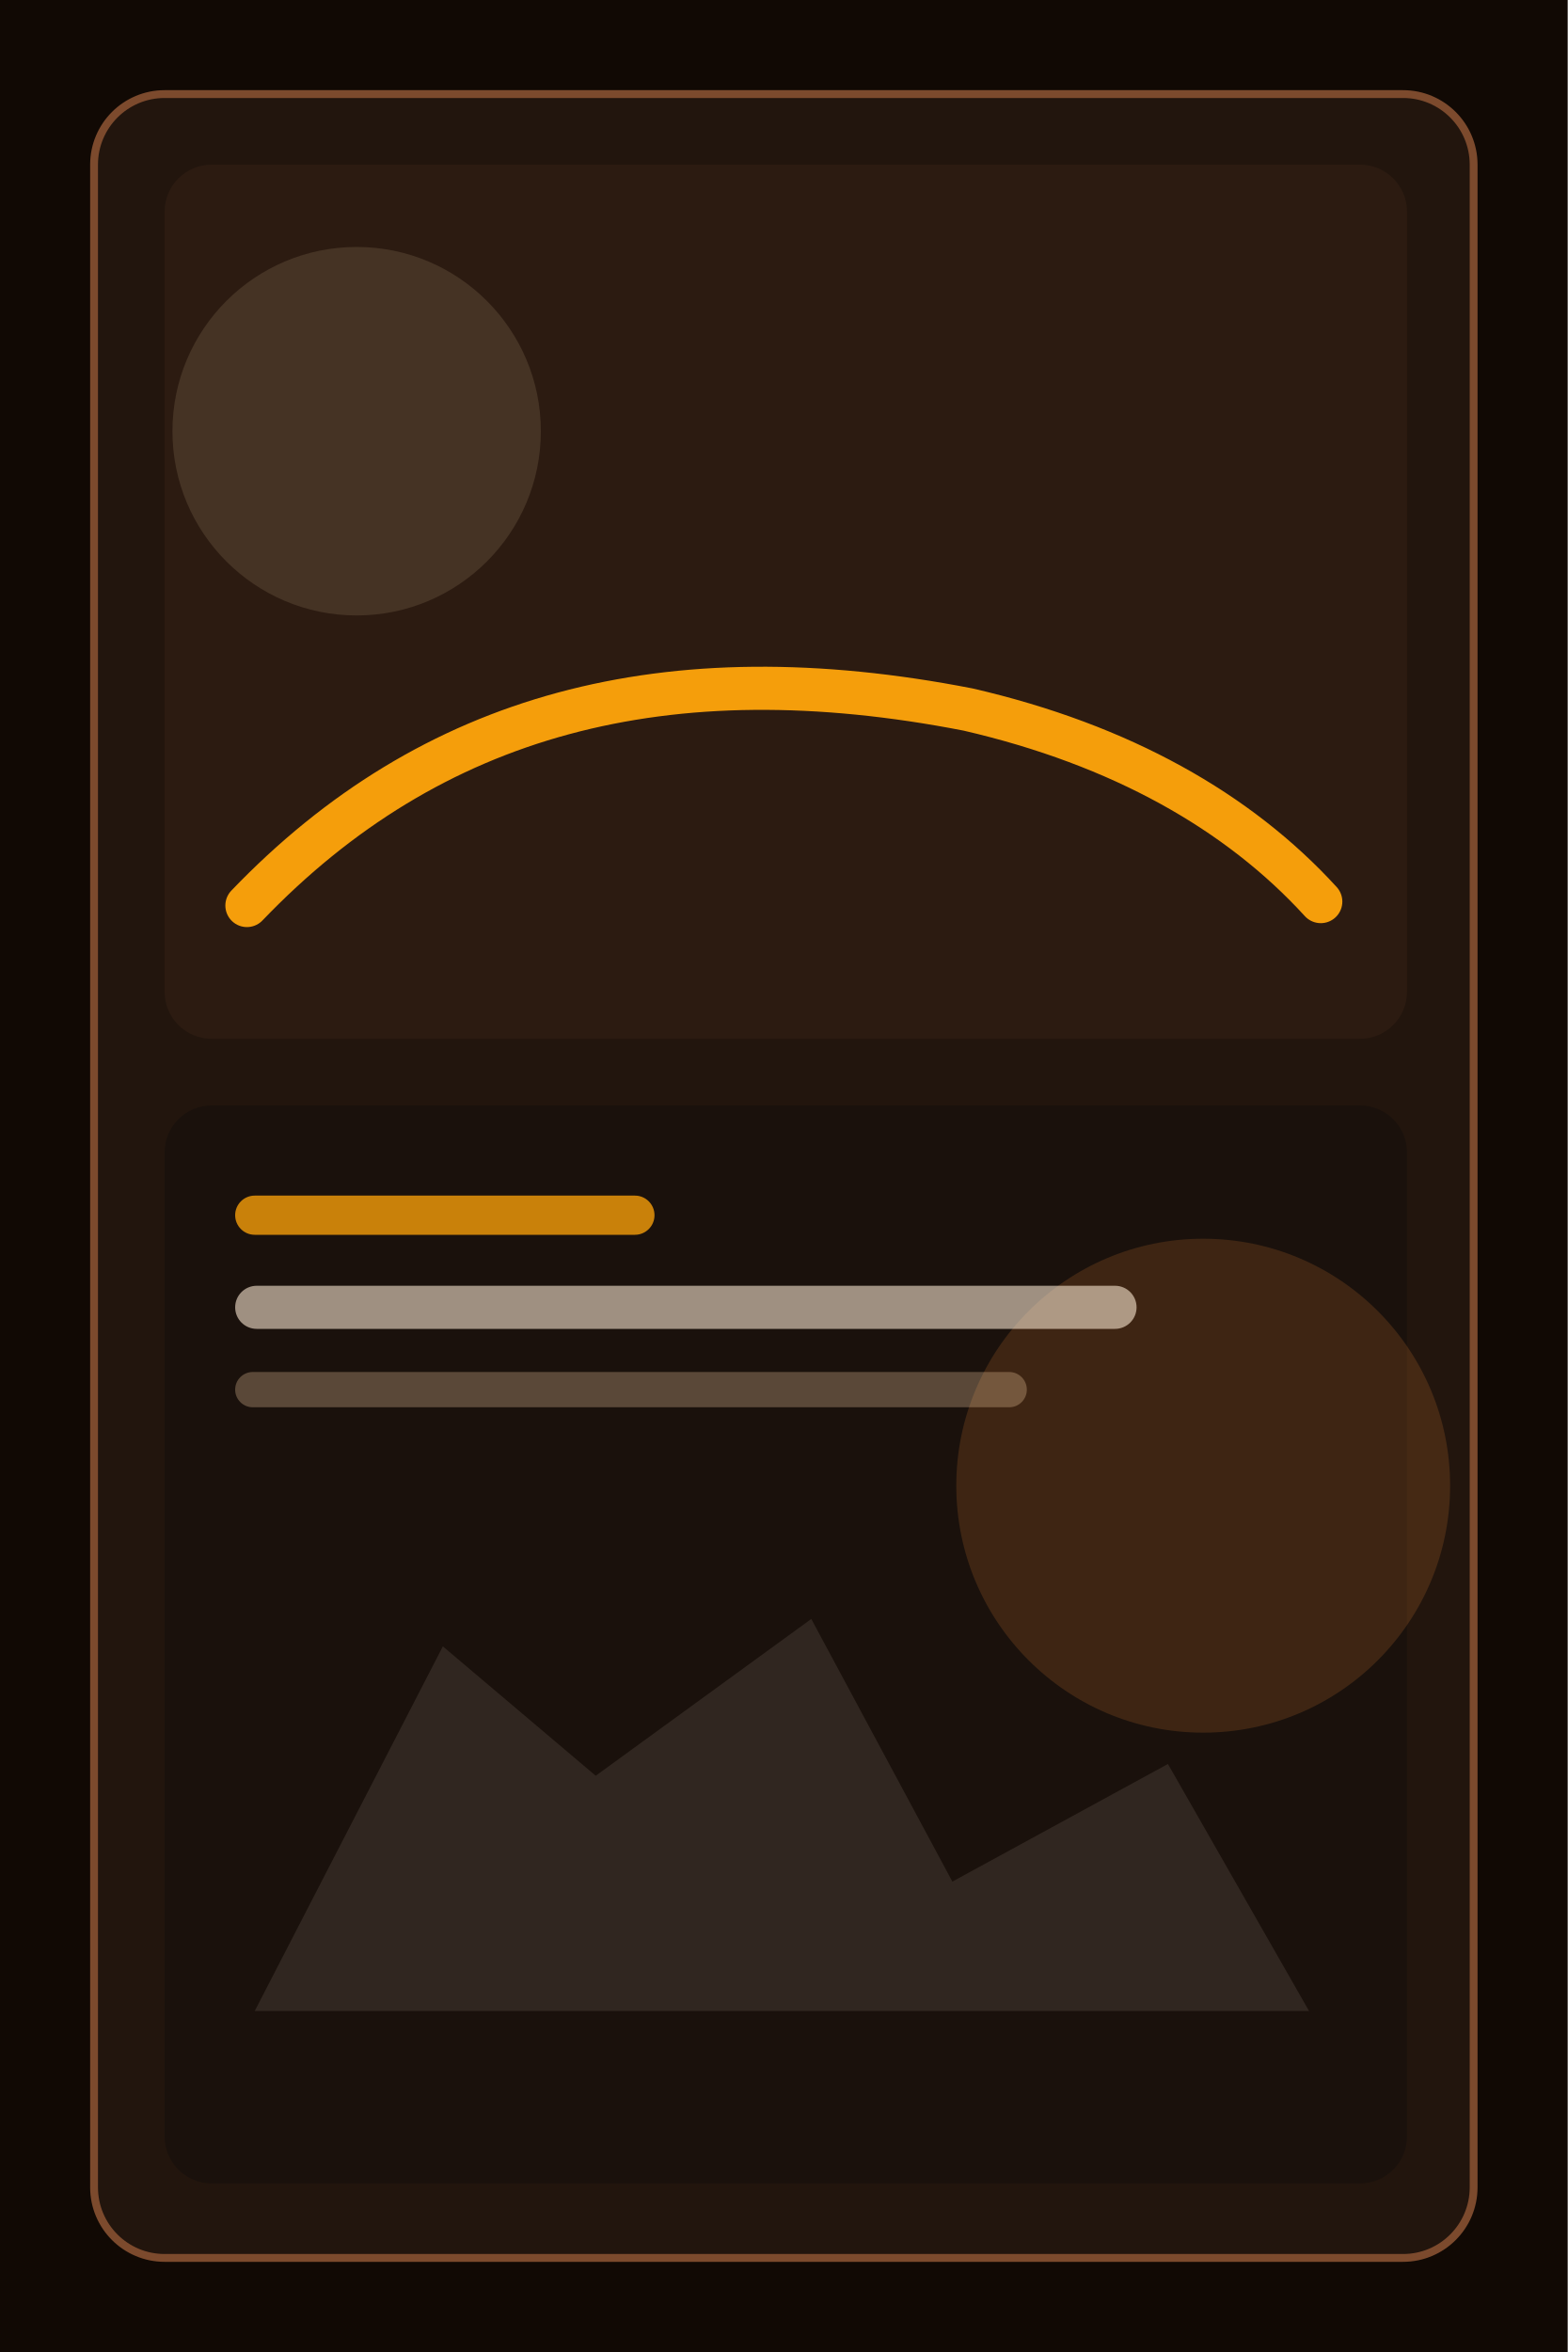
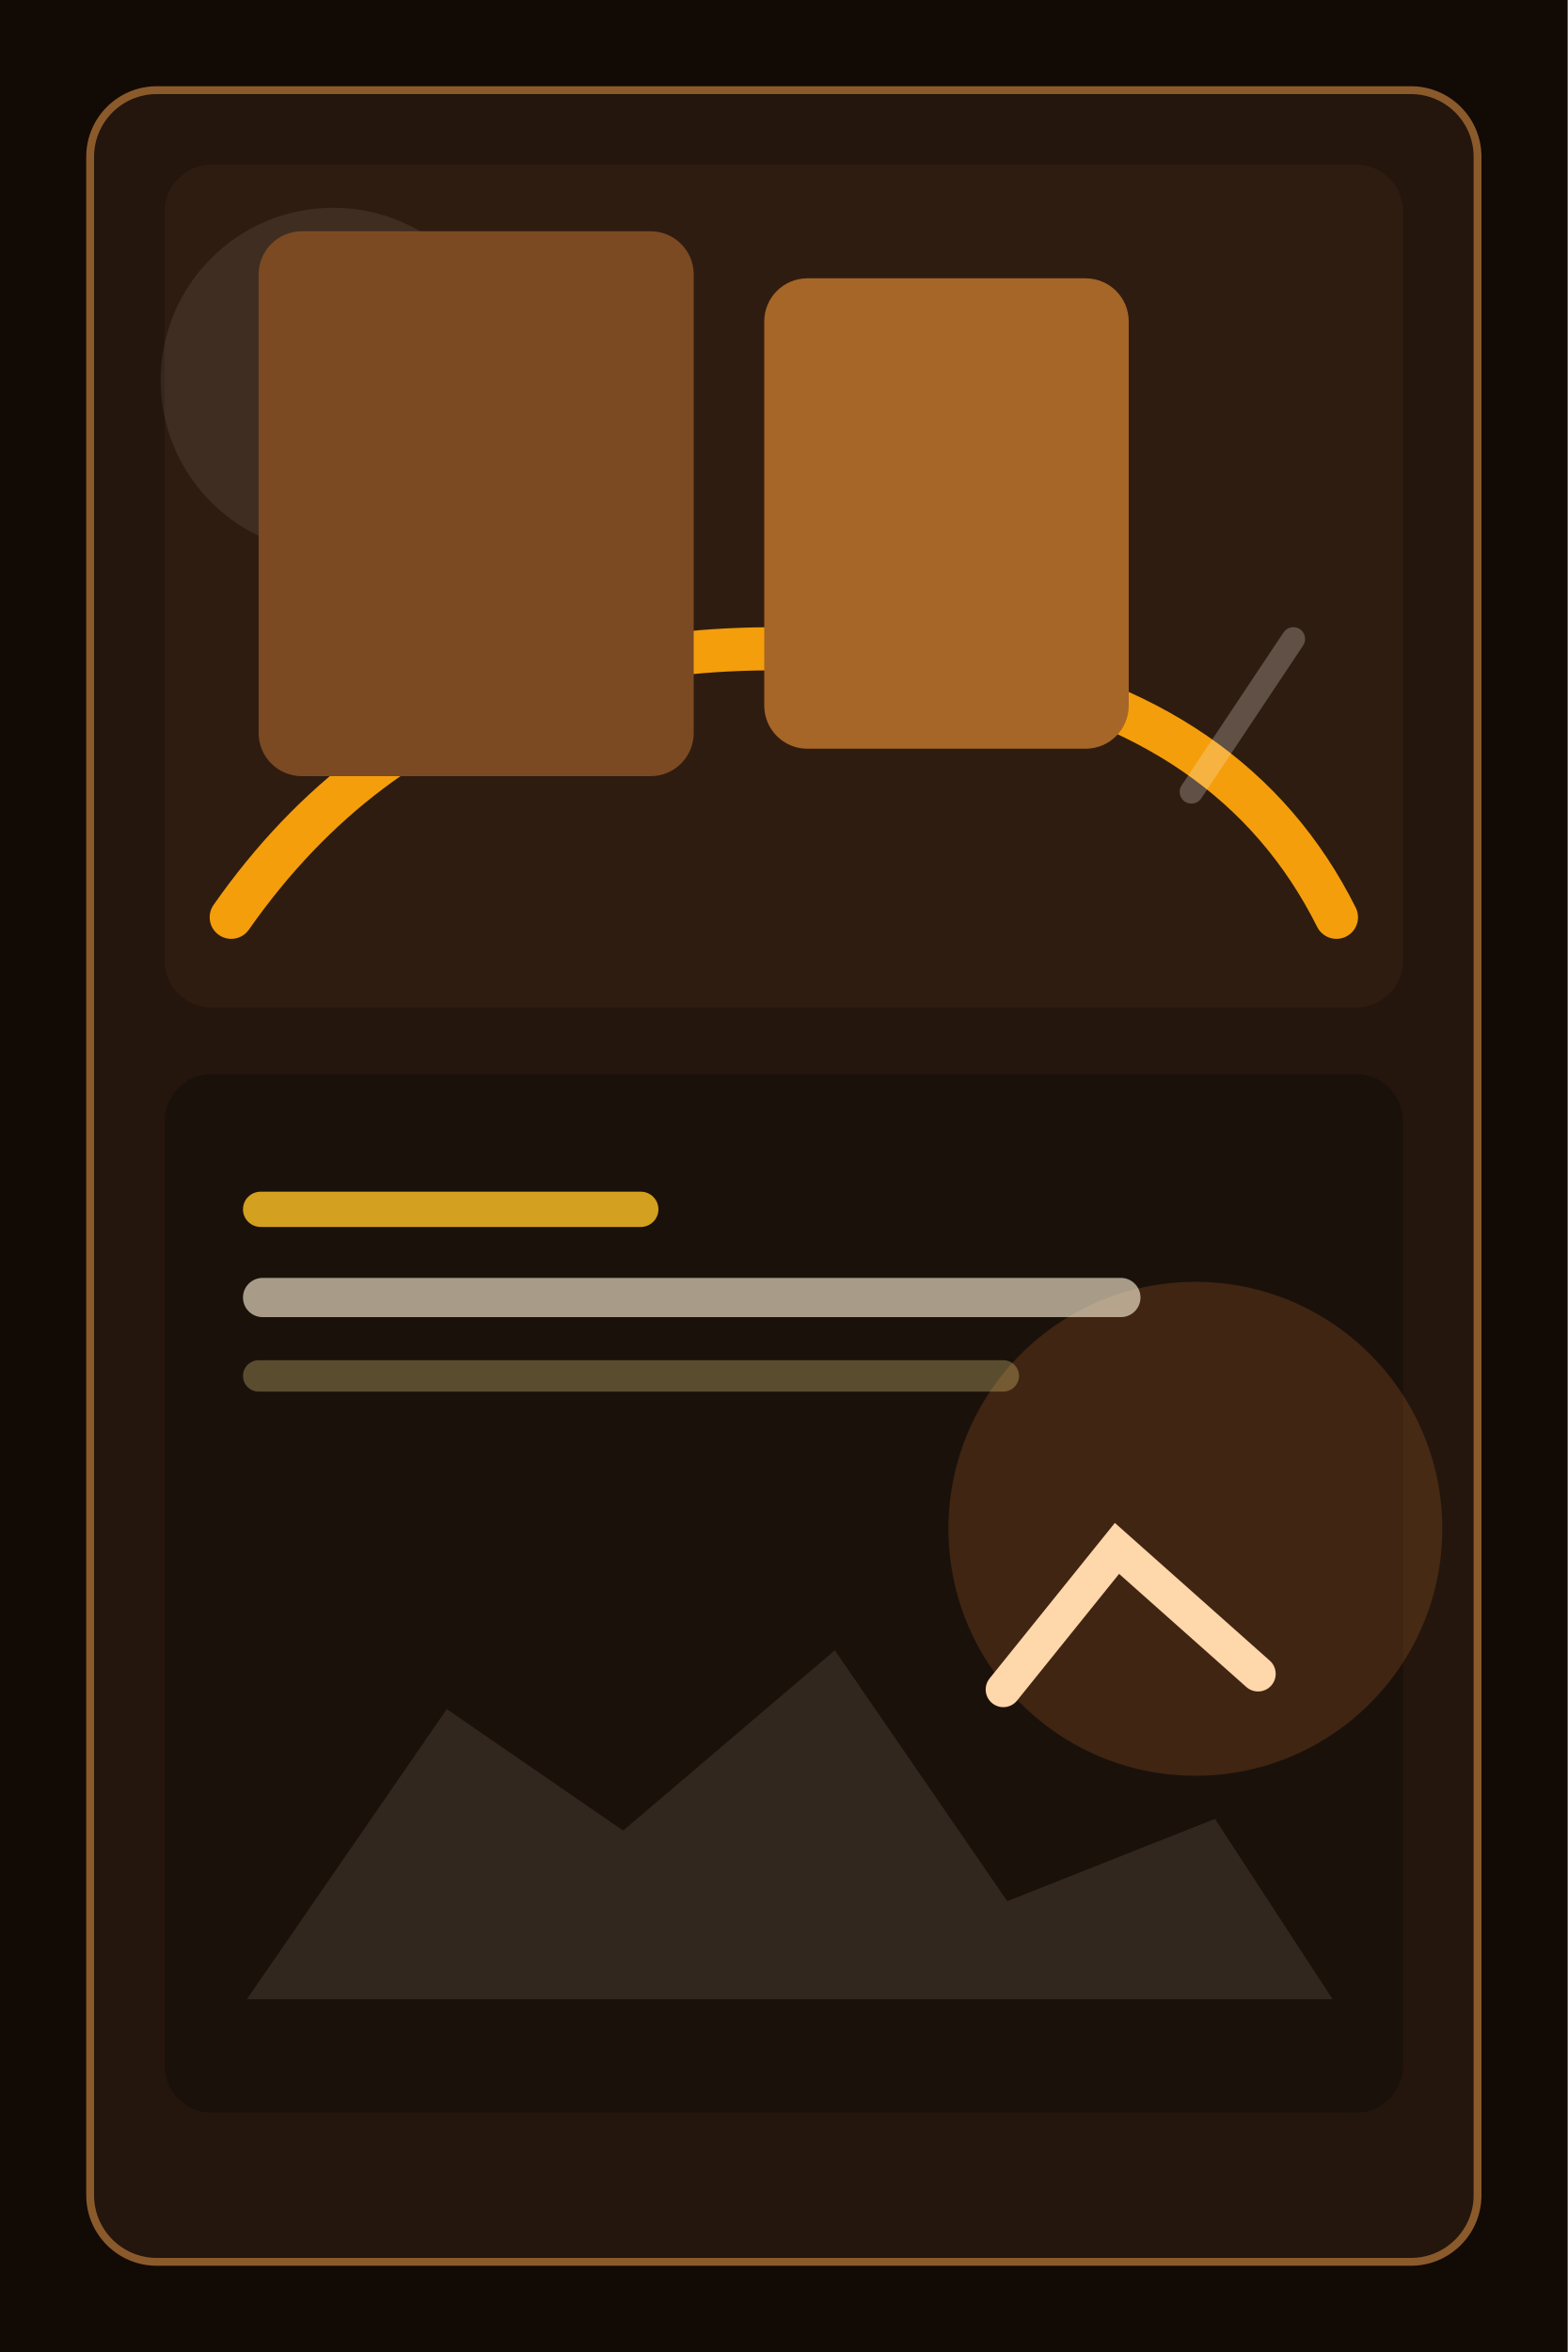
<svg xmlns="http://www.w3.org/2000/svg" width="800" height="1200" viewBox="0 0 800 1200" fill="none">
-   <rect width="800" height="1200" fill="#110904" />
-   <rect x="48" y="48" width="704" height="1104" rx="36" fill="#22150D" stroke="#7C4A2D" stroke-width="4" />
-   <rect x="84" y="84" width="634" height="446" rx="24" fill="#2C1B11" />
-   <rect x="84" y="564" width="634" height="550" rx="24" fill="#1A110C" />
-   <circle cx="614" cy="758" r="126" fill="#FB923C" fill-opacity=".16" />
-   <circle cx="182" cy="220" r="94" fill="#FFE4B5" fill-opacity=".12" />
-   <path d="M126 462C220 364 340 332 494 362C572 380 632 414 674 460" stroke="#F59E0B" stroke-width="22" stroke-linecap="round" />
-   <path d="M130 1026H668L596 900L486 960L414 826L304 906L226 840L130 1026Z" fill="#FFEDD5" fill-opacity=".1" />
-   <rect x="120" y="610" width="214" height="20" rx="10" fill="#F59E0B" fill-opacity=".8" />
-   <rect x="120" y="656" width="460" height="22" rx="11" fill="#FFEDD5" fill-opacity=".58" />
-   <rect x="120" y="700" width="404" height="18" rx="9" fill="#FED7AA" fill-opacity=".28" />
+   <rect width="800" height="1200" fill="#120A05" />
+   <rect x="46" y="46" width="708" height="1108" rx="34" fill="#24160D" stroke="#8B5A2B" stroke-width="4" />
+   <rect x="84" y="84" width="632" height="430" rx="24" fill="#2F1C11" />
+   <rect x="84" y="548" width="632" height="530" rx="24" fill="#1B110B" />
+   <circle cx="170" cy="194" r="88" fill="#FFF1D6" fill-opacity=".08" />
+   <circle cx="610" cy="780" r="126" fill="#FB923C" fill-opacity=".16" />
+   <path d="M118 468C202 348 330 312 494 340C586 356 648 400 682 468" stroke="#F59E0B" stroke-width="22" stroke-linecap="round" />
+   <rect x="132" y="118" width="222" height="278" rx="22" fill="#7B4A22" />
+   <rect x="390" y="142" width="186" height="240" rx="22" fill="#A56627" />
+   <path d="M608 404L660 326" stroke="#FFF7ED" stroke-width="12" stroke-linecap="round" opacity=".24" />
+   <path d="M126 1020H680L620 928L514 970L426 842L318 934L228 872L126 1020Z" fill="#FFF1D6" fill-opacity=".1" />
+   <rect x="124" y="608" width="212" height="18" rx="9" fill="#FBBF24" fill-opacity=".82" />
+   <rect x="124" y="652" width="458" height="20" rx="10" fill="#FFF1D6" fill-opacity=".62" />
+   <rect x="124" y="694" width="396" height="16" rx="8" fill="#FDE68A" fill-opacity=".28" />
+   <path d="M512 862L570 790L642 854" stroke="#FED7AA" stroke-width="18" stroke-linecap="round" />
</svg>
